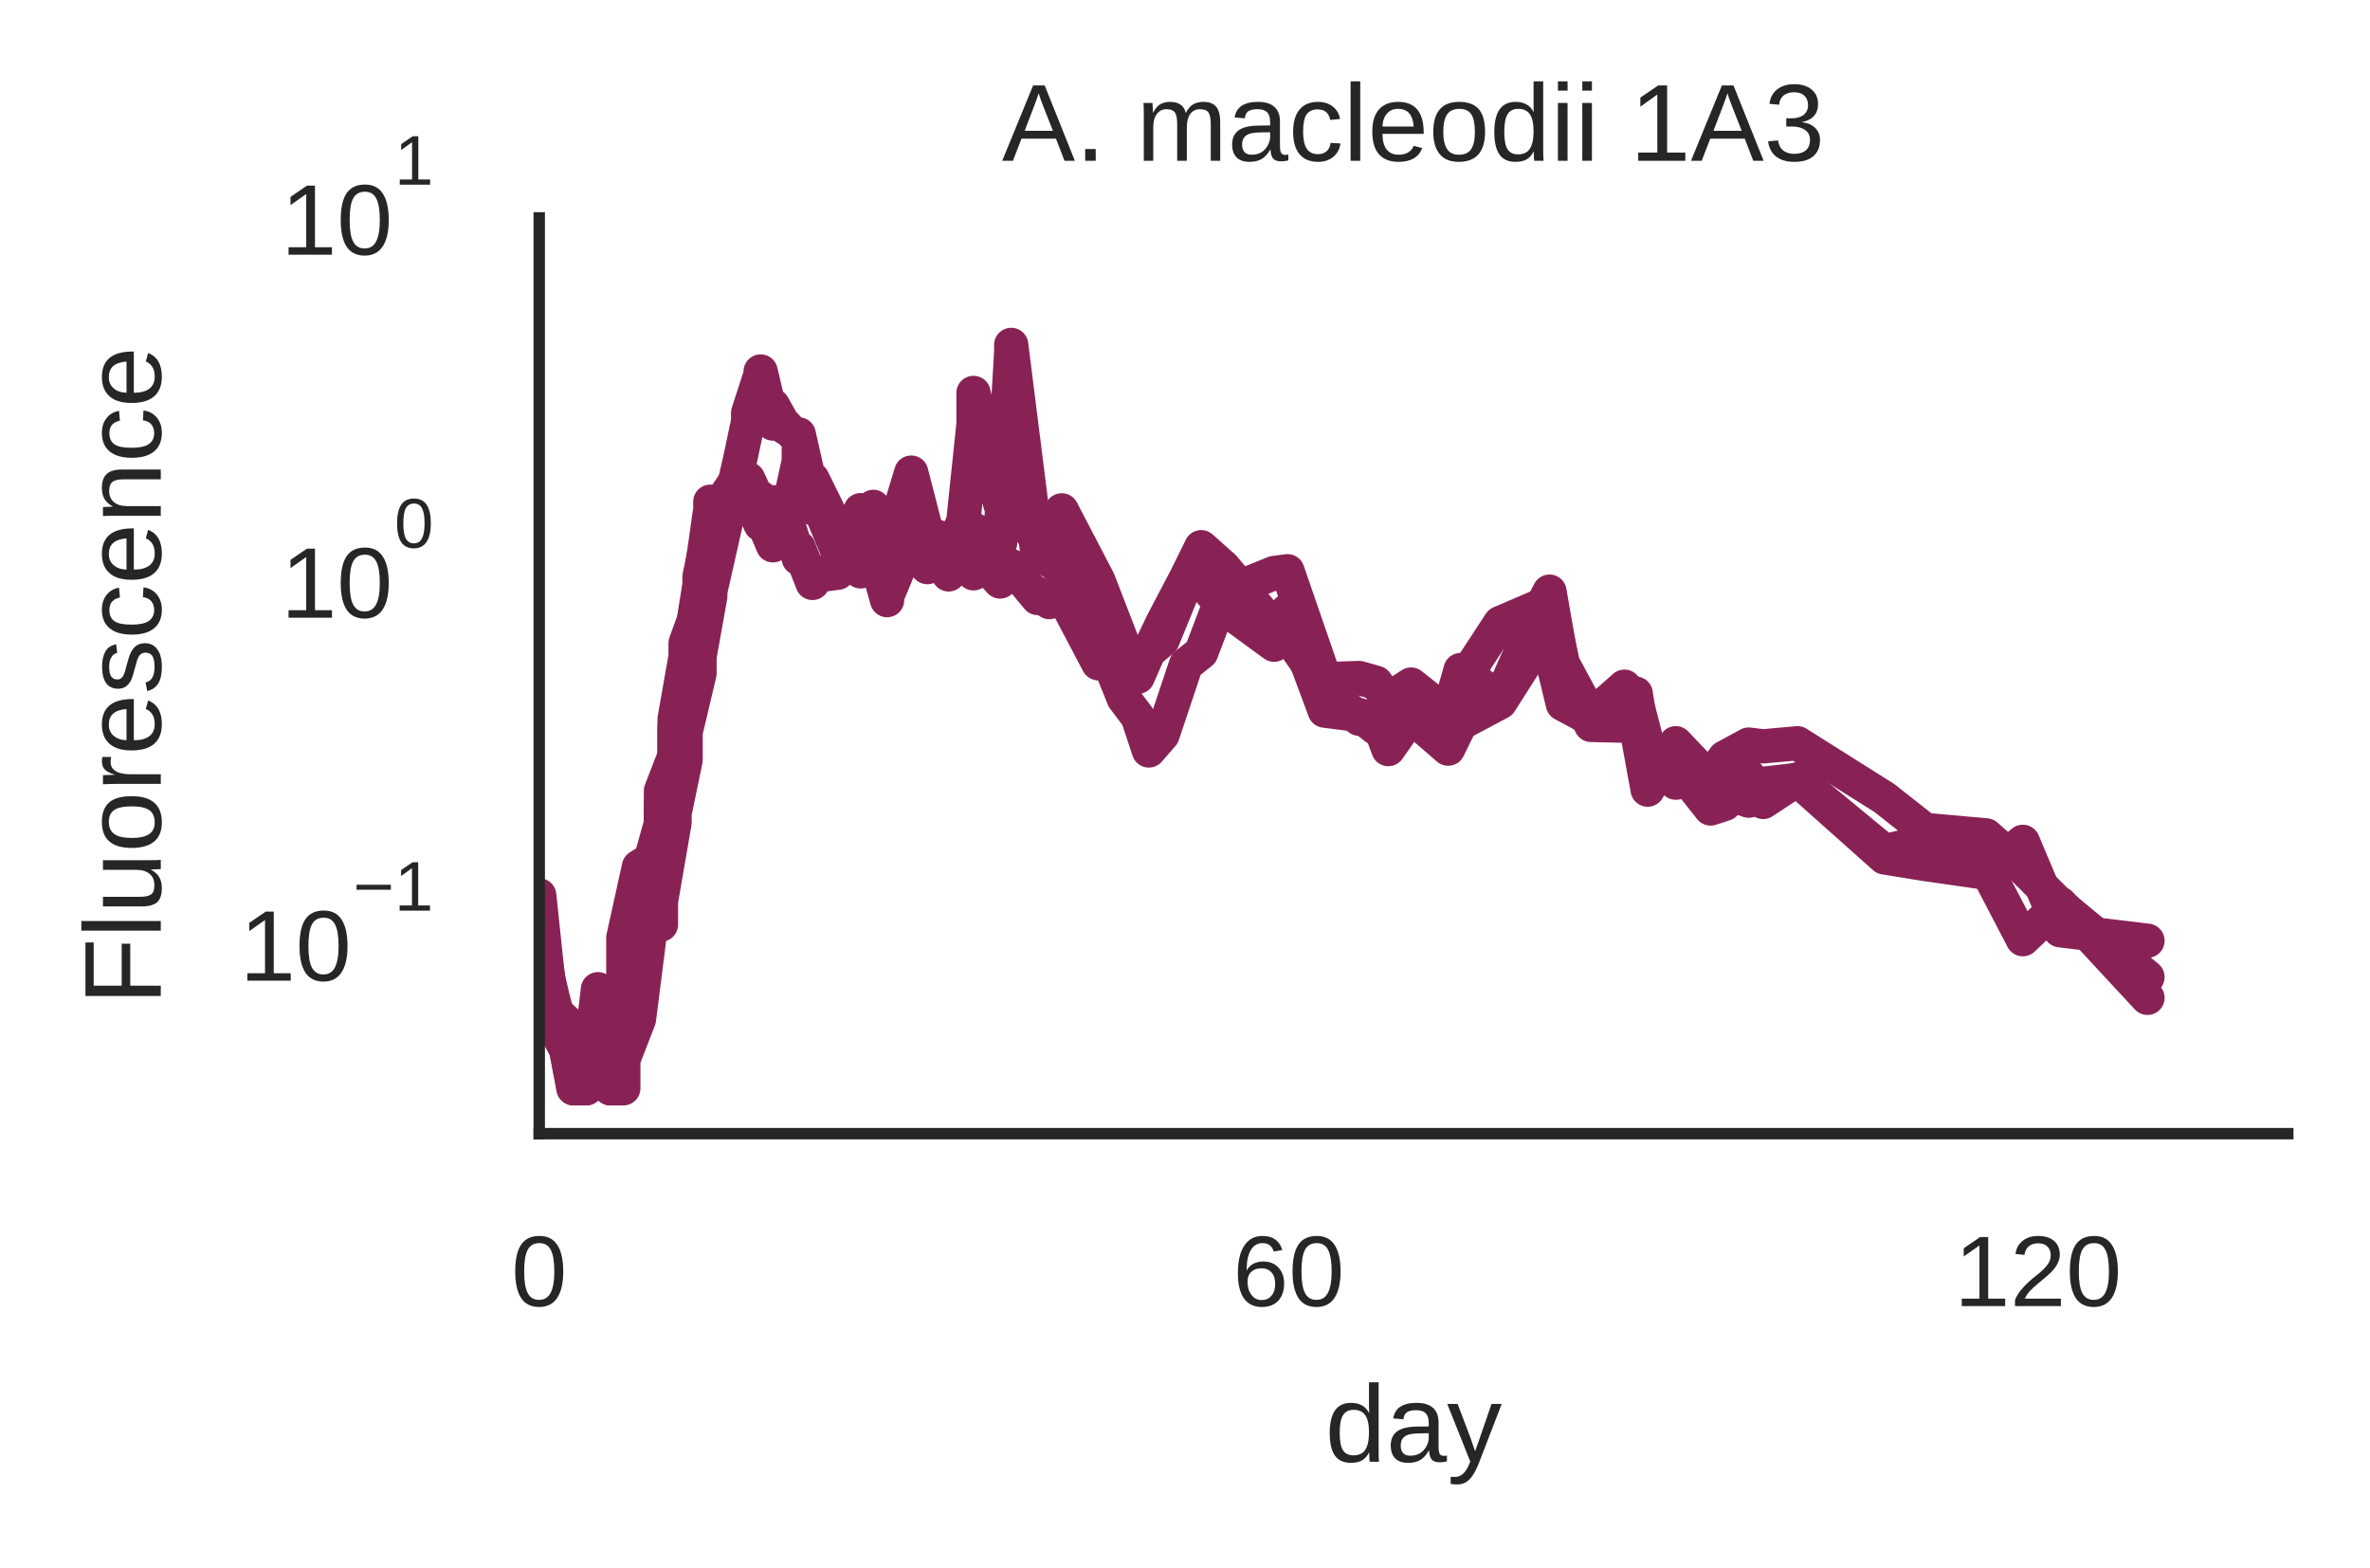
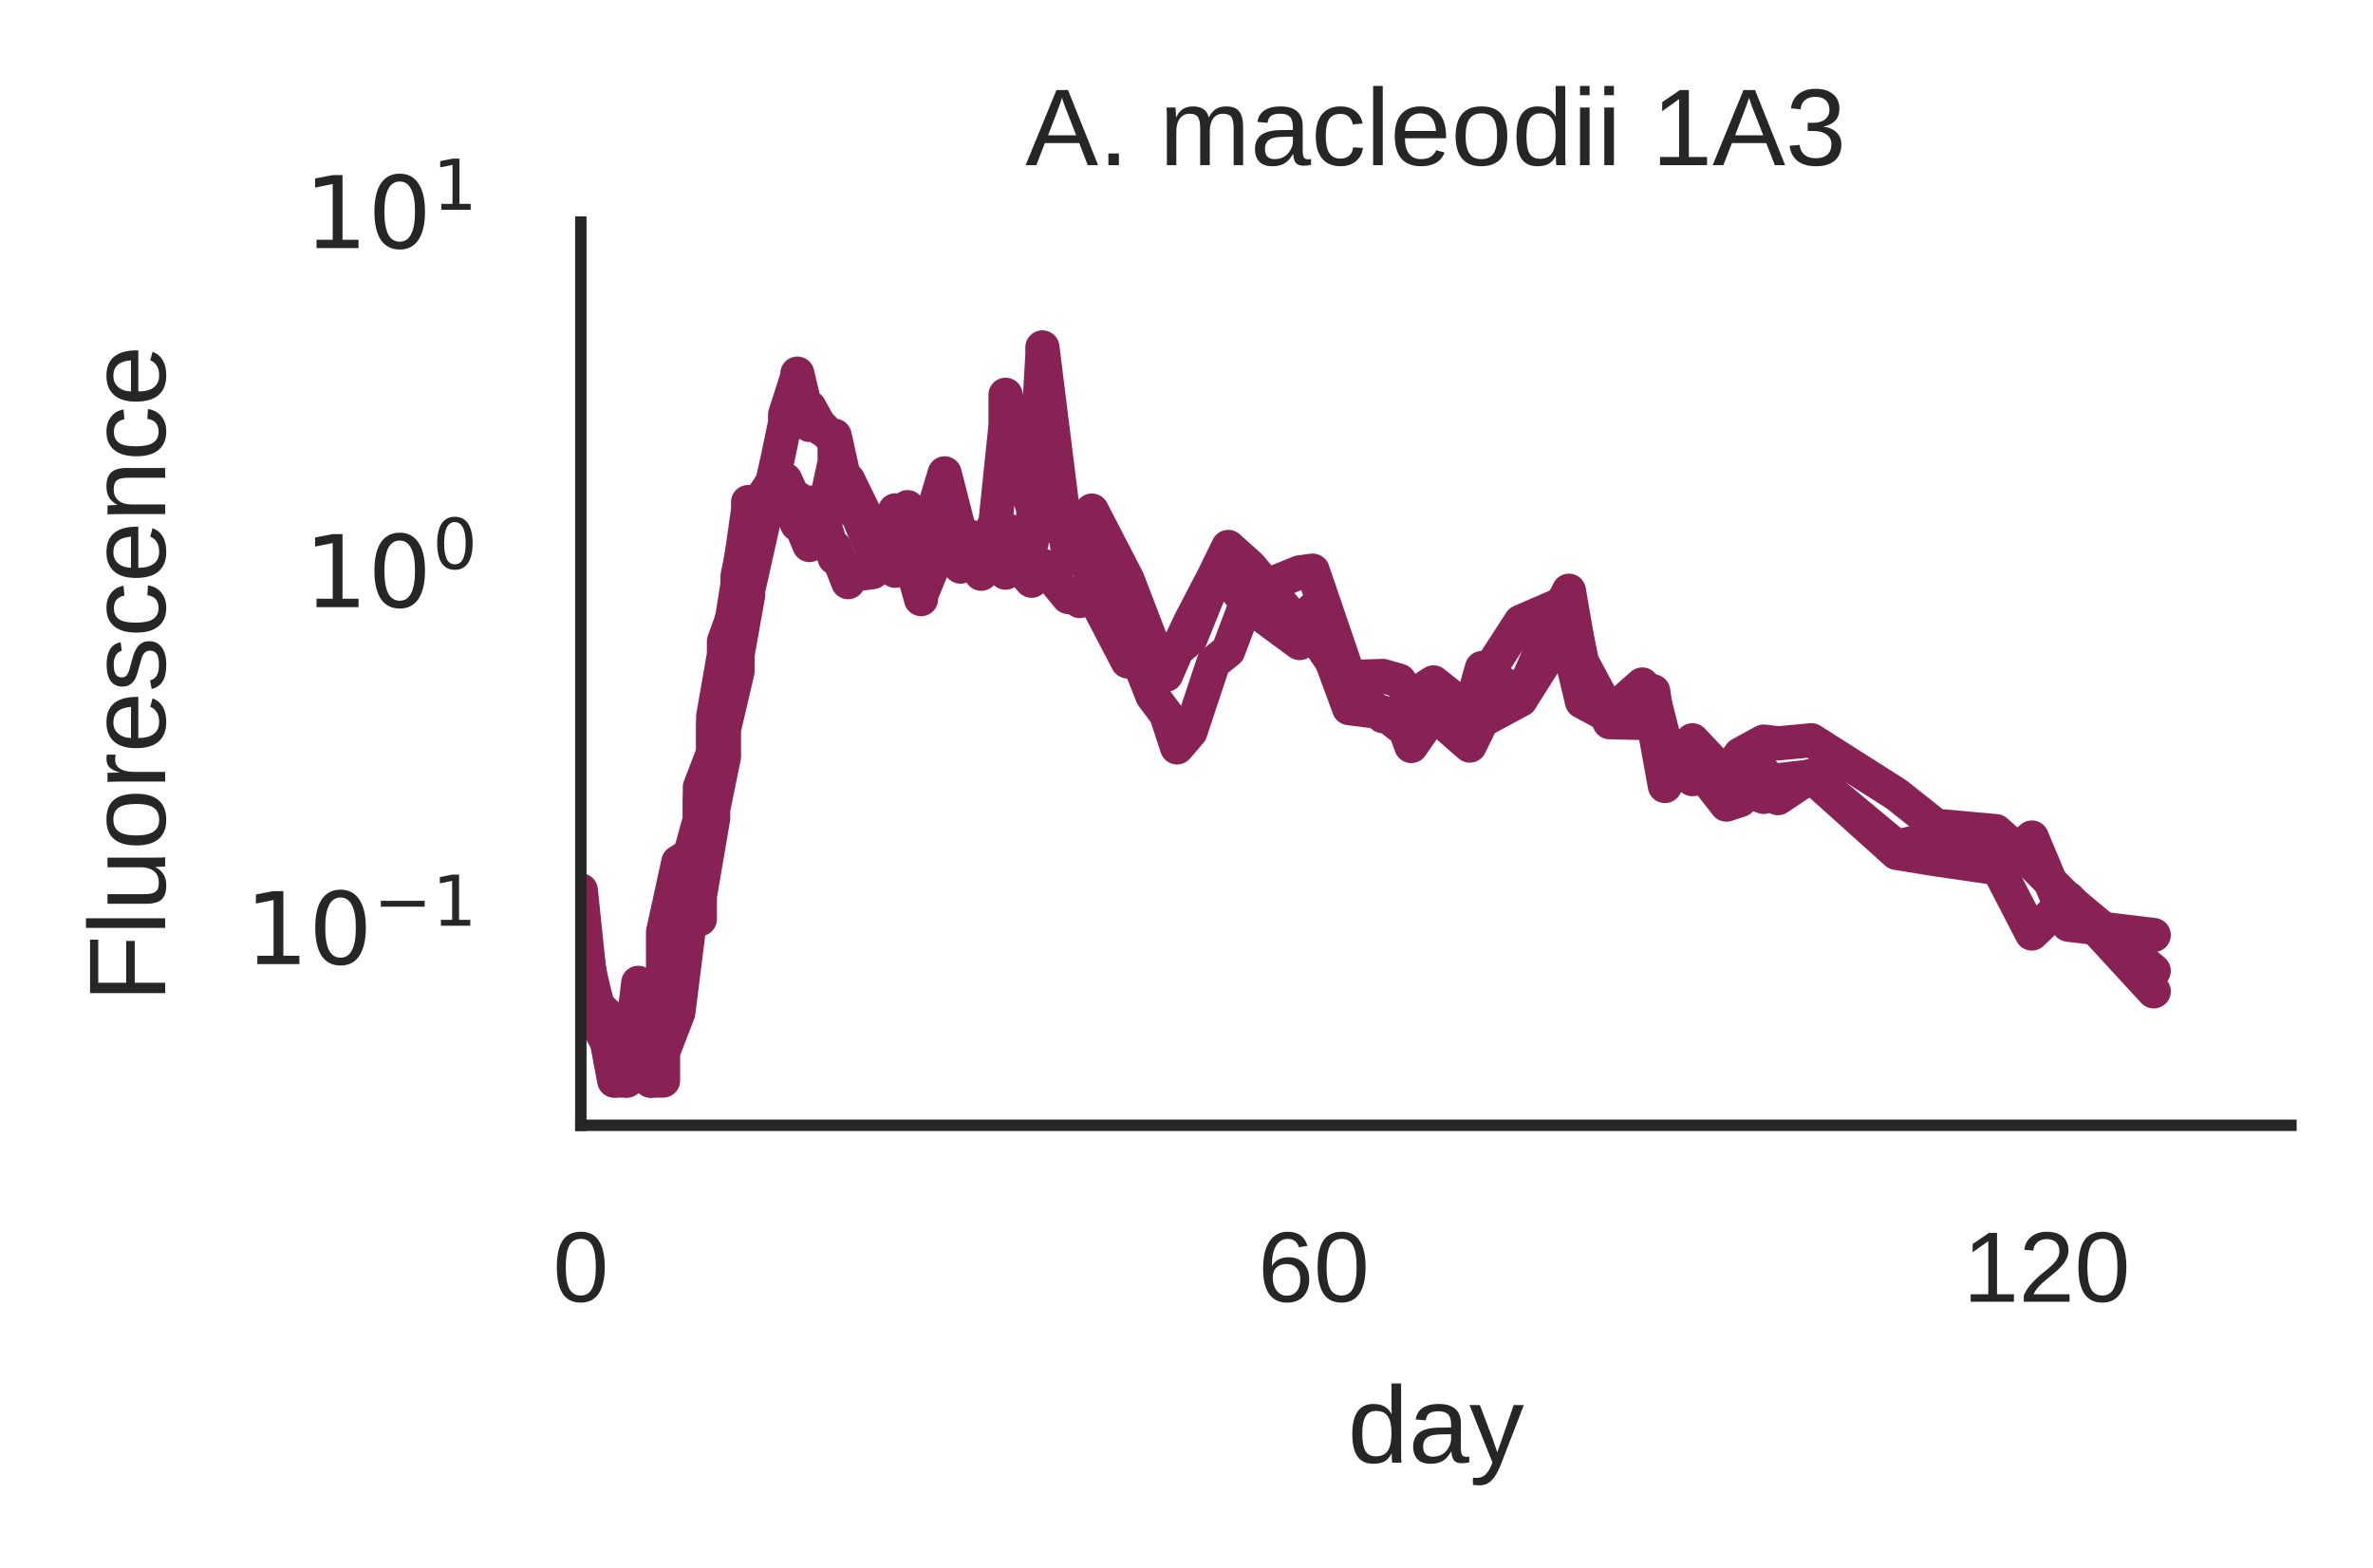
- <svg xmlns="http://www.w3.org/2000/svg" width="207.461pt" height="137.175pt" viewBox="0 0 207.461 137.175" version="1.1">
+ <svg xmlns="http://www.w3.org/2000/svg" width="208.248pt" height="137.566pt" viewBox="0 0 208.248 137.566" version="1.1">
  <defs>
    <style type="text/css">*{stroke-linejoin: round; stroke-linecap: butt}</style>
  </defs>
  <g id="figure_1">
    <g id="patch_1">
-       <path d="M 0 137.175  L 207.461 137.175  L 207.461 0  L 0 0  L 0 137.175  z " style="fill: none" />
+       <path d="M -0 137.566  L 208.248 137.566  L 208.248 0  L -0 0  L -0 137.566  z " style="fill: none" />
    </g>
    <g id="axes_1">
      <g id="patch_2">
-         <path d="M 47.203 99.236  L 200.261 99.236  L 200.261 19.072  L 47.203 19.072  L 47.203 99.236  z " style="fill: none" />
+         <path d="M 50.971 98.758  L 201.048 98.758  L 201.048 19.494  L 50.971 19.494  L 50.971 98.758  z " style="fill: none" />
      </g>
      <g id="matplotlib.axis_1">
        <g id="xtick_1">
          <g id="text_1">
-             <text style="fill: #262626; font: 8.8px 'Arial', 'DejaVu Sans', 'Liberation Sans', 'Bitstream Vera Sans', sans-serif; text-anchor: middle" x="47.203" y="114.334" transform="rotate(-0 47.2035 114.3344)">0</text>
+             <text style="fill: #262626; font: 8.8px 'Arial', 'DejaVu Sans', 'Liberation Sans', 'Bitstream Vera Sans', sans-serif; text-anchor: middle" x="50.971" y="114.245" transform="rotate(-0 50.971 114.2451)">0</text>
          </g>
        </g>
        <g id="xtick_2">
          <g id="text_2">
-             <text style="fill: #262626; font: 8.8px 'Arial', 'DejaVu Sans', 'Liberation Sans', 'Bitstream Vera Sans', sans-serif; text-anchor: middle" x="112.8" y="114.334" transform="rotate(-0 112.7997 114.3344)">60</text>
+             <text style="fill: #262626; font: 8.8px 'Arial', 'DejaVu Sans', 'Liberation Sans', 'Bitstream Vera Sans', sans-serif; text-anchor: middle" x="115.29" y="114.245" transform="rotate(-0 115.2895 114.2451)">60</text>
          </g>
        </g>
        <g id="xtick_3">
          <g id="text_3">
-             <text style="fill: #262626; font: 8.8px 'Arial', 'DejaVu Sans', 'Liberation Sans', 'Bitstream Vera Sans', sans-serif; text-anchor: middle" x="178.396" y="114.334" transform="rotate(-0 178.3959 114.3344)">120</text>
+             <text style="fill: #262626; font: 8.8px 'Arial', 'DejaVu Sans', 'Liberation Sans', 'Bitstream Vera Sans', sans-serif; text-anchor: middle" x="179.608" y="114.245" transform="rotate(-0 179.608 114.2451)">120</text>
          </g>
        </g>
        <g id="text_4">
-           <text style="fill: #262626; font: 9.6px 'Arial', 'DejaVu Sans', 'Liberation Sans', 'Bitstream Vera Sans', sans-serif; text-anchor: middle" x="123.732" y="127.955" transform="rotate(-0 123.7324 127.9549)">day</text>
+           <text style="fill: #262626; font: 9.6px 'Arial', 'DejaVu Sans', 'Liberation Sans', 'Bitstream Vera Sans', sans-serif; text-anchor: middle" x="126.009" y="128.37" transform="rotate(-0 126.0092 128.3698)">day</text>
        </g>
      </g>
      <g id="matplotlib.axis_2">
        <g id="ytick_1">
          <g id="text_5">
-             <g style="fill: #262626" transform="translate(20.9795 86.28413)">
+             <g style="fill: #262626" transform="translate(21.491 84.7589)">
              <text>
-                 <tspan style="font: 8.8px 'Arial'" x="0 4.892" y="-0.437">10</tspan>
-                 <tspan style="font: 6.16px 'Arial'" x="9.938 13.534" y="-6.57">−1</tspan>
+                 <tspan style="font: 8.8px 'DejaVu Sans'" x="0 5.597" y="-0.147">10</tspan>
+                 <tspan style="font: 6.16px 'DejaVu Sans'" x="11.278 16.437" y="-3.516">−1</tspan>
              </text>
            </g>
          </g>
        </g>
        <g id="ytick_2">
          <g id="text_6">
-             <g style="fill: #262626" transform="translate(24.5875 54.50931)">
+             <g style="fill: #262626" transform="translate(26.683 53.34083)">
              <text>
-                 <tspan style="font: 8.8px 'Arial'" x="0 4.892" y="-0.437">10</tspan>
-                 <tspan style="font: 6.16px 'Arial'" x="9.938" y="-6.57">0</tspan>
+                 <tspan style="font: 8.8px 'DejaVu Sans'" x="0 5.597" y="-0.059">10</tspan>
+                 <tspan style="font: 6.16px 'DejaVu Sans'" x="11.278" y="-3.428">0</tspan>
              </text>
            </g>
          </g>
        </g>
        <g id="ytick_3">
          <g id="text_7">
-             <g style="fill: #262626" transform="translate(24.5875 22.7345)">
+             <g style="fill: #262626" transform="translate(26.683 21.92275)">
              <text>
-                 <tspan style="font: 8.8px 'Arial'" x="0 4.892" y="-0.437">10</tspan>
-                 <tspan style="font: 6.16px 'Arial'" x="9.938" y="-6.57">1</tspan>
+                 <tspan style="font: 8.8px 'DejaVu Sans'" x="0 5.597" y="-0.147">10</tspan>
+                 <tspan style="font: 6.16px 'DejaVu Sans'" x="11.278" y="-3.516">1</tspan>
              </text>
            </g>
          </g>
        </g>
        <g id="ytick_4" />
        <g id="ytick_5" />
        <g id="ytick_6" />
        <g id="ytick_7" />
        <g id="ytick_8" />
        <g id="ytick_9" />
        <g id="ytick_10" />
        <g id="ytick_11" />
        <g id="ytick_12" />
        <g id="ytick_13" />
        <g id="ytick_14" />
        <g id="ytick_15" />
        <g id="ytick_16" />
        <g id="ytick_17" />
        <g id="ytick_18" />
        <g id="ytick_19" />
        <g id="ytick_20" />
        <g id="ytick_21" />
        <g id="ytick_22" />
        <g id="ytick_23" />
        <g id="ytick_24" />
        <g id="ytick_25" />
        <g id="ytick_26" />
        <g id="text_8">
-           <text style="fill: #262626; font: 9.6px 'Arial', 'DejaVu Sans', 'Liberation Sans', 'Bitstream Vera Sans', sans-serif; text-anchor: middle" x="14.072" y="59.154" transform="rotate(-90 14.0715 59.1535)">Fluorescence</text>
+           <text style="fill: #262626; font: 9.6px 'Arial', 'DejaVu Sans', 'Liberation Sans', 'Bitstream Vera Sans', sans-serif; text-anchor: middle" x="14.495" y="59.127" transform="rotate(-90 14.4945 59.1265)">Fluorescence</text>
        </g>
      </g>
      <g id="line2d_1">
-         <path d="M 47.203 78.378  L 48.386 89.67  L 49.57 91.913  L 50.207 95.266  L 51.308 91.382  L 52.343 94.592  L 53.457 95.266  L 54.563 90.378  L 54.563 89.442  L 54.563 89.218  L 55.932 82.213  L 56.981 76.049  L 57.858 74.207  L 57.858 70.655  L 57.858 70.312  L 59.049 67.553  L 59.049 66.57  L 59.049 63.664  L 60.014 60.439  L 60.014 58.971  L 60.014 58.774  L 61.231 51.21  L 61.231 50.943  L 61.231 50.492  L 62.177 45.872  L 62.177 45.662  L 62.177 45.371  L 64.85 41.434  L 65.491 43.148  L 65.491 41.982  L 65.491 41.931  L 66.584 44.274  L 66.584 44.274  L 66.584 43.564  L 67.661 45.114  L 67.661 44.879  L 67.661 43.961  L 68.753 46.174  L 68.753 45.901  L 68.753 45.728  L 69.92 40.386  L 69.92 39.534  L 69.92 39.364  L 71.125 44.482  L 71.125 43.671  L 71.125 42.983  L 73.331 48.273  L 73.331 48.25  L 73.331 47.483  L 75.338 46.076  L 75.338 45.068  L 75.338 44.657  L 76.445 45.891  L 76.445 44.987  L 76.445 44.369  L 77.654 47.311  L 77.654 47.141  L 77.654 45.767  L 79.765 45.059  L 81.178 46.613  L 81.989 48.023  L 81.989 47.375  L 81.989 46.963  L 83.04 48.906  L 83.04 48.035  L 83.04 47.624  L 84.086 46.563  L 84.086 46.223  L 84.086 46.183  L 85.217 47.015  L 85.217 46.482  L 85.217 46.342  L 87.548 47.526  L 88.517 30.805  L 88.517 30.539  L 88.517 30.192  L 90.834 48.621  L 90.834 47.811  L 90.834 47.8  L 91.857 49.014  L 92.94 49.81  L 96.137 55.573  L 98.362 61.119  L 99.592 62.752  L 100.566 65.693  L 101.766 64.308  L 103.817 58.174  L 105.149 57.113  L 107.108 51.952  L 111.529 50.16  L 112.703 50.003  L 115.962 59.452  L 118.978 59.349  L 120.445 59.765  L 121.528 61.207  L 123.516 59.923  L 126.766 62.493  L 127.853 58.652  L 131.319 61.178  L 134.441 54.169  L 135.637 51.789  L 136.806 58.531  L 139.277 63.456  L 142.2 63.525  L 143.187 63.422  L 144.23 69.121  L 146.691 65.06  L 149.739 68.266  L 150.974 69.33  L 153.07 70.087  L 154.342 68.611  L 157.341 68.266  L 164.965 75.057  L 168.495 75.627  L 173.854 76.396  L 177.072 73.691  L 180.339 81.432  L 187.981 82.348  " clip-path="url(#p083f6af339)" style="fill: none; stroke: #882255; stroke-width: 3; stroke-linecap: round" />
+         <path d="M 50.971 78.135  L 52.131 89.301  L 53.291 91.518  L 53.916 94.833  L 54.995 90.993  L 56.011 94.167  L 57.103 94.833  L 58.187 90.001  L 58.187 89.075  L 58.187 88.853  L 59.53 81.927  L 60.558 75.833  L 61.418 74.011  L 61.418 70.499  L 61.418 70.16  L 62.586 67.432  L 62.586 66.46  L 62.586 63.587  L 63.532 60.398  L 63.532 58.946  L 63.532 58.751  L 64.725 51.272  L 64.725 51.008  L 64.725 50.562  L 65.653 45.994  L 65.653 45.786  L 65.653 45.499  L 68.274 41.606  L 68.902 43.3  L 68.902 42.147  L 68.902 42.097  L 69.974 44.415  L 69.974 44.415  L 69.974 43.713  L 71.03 45.244  L 71.03 45.012  L 71.03 44.104  L 72.101 46.292  L 72.101 46.023  L 72.101 45.852  L 73.245 40.57  L 73.245 39.727  L 73.245 39.56  L 74.426 44.619  L 74.426 43.818  L 74.426 43.137  L 76.59 48.368  L 76.59 48.345  L 76.59 47.587  L 78.558 46.195  L 78.558 45.199  L 78.558 44.793  L 79.643 46.013  L 79.643 45.119  L 79.643 44.508  L 80.828 47.417  L 80.828 47.249  L 80.828 45.89  L 82.899 45.19  L 84.284 46.727  L 85.079 48.121  L 85.079 47.48  L 85.079 47.073  L 86.109 48.994  L 86.109 48.132  L 86.109 47.727  L 87.135 46.677  L 87.135 46.341  L 87.135 46.302  L 88.244 47.124  L 88.244 46.597  L 88.244 46.459  L 90.53 47.63  L 91.48 31.096  L 91.48 30.834  L 91.48 30.49  L 93.752 48.712  L 93.752 47.912  L 93.752 47.901  L 94.755 49.101  L 95.817 49.888  L 98.952 55.586  L 101.133 61.07  L 102.339 62.685  L 103.295 65.593  L 104.471 64.223  L 106.482 58.158  L 107.788 57.109  L 109.709 52.006  L 114.043 50.234  L 115.195 50.079  L 118.39 59.422  L 121.348 59.32  L 122.786 59.731  L 123.848 61.157  L 125.797 59.888  L 128.984 62.428  L 130.049 58.63  L 133.448 61.128  L 136.509 54.198  L 137.682 51.844  L 138.828 58.511  L 141.251 63.381  L 144.117 63.449  L 145.084 63.347  L 146.107 68.982  L 148.521 64.967  L 151.509 68.136  L 152.72 69.188  L 154.775 69.938  L 156.022 68.478  L 158.964 68.136  L 166.438 74.852  L 169.9 75.415  L 175.155 76.176  L 178.31 73.501  L 181.514 81.155  L 189.006 82.06  " clip-path="url(#pafcf7b93fe)" style="fill: none; stroke: #882255; stroke-width: 3; stroke-linecap: round" />
      </g>
      <g id="line2d_2">
-         <path d="M 47.203 82.348  L 48.386 87.347  L 49.57 91.913  L 50.207 95.266  L 51.308 95.266  L 52.343 86.591  L 53.457 95.266  L 54.563 95.266  L 54.563 95.266  L 54.563 92.75  L 55.932 89.218  L 56.981 80.935  L 57.858 80.935  L 57.858 80.337  L 57.858 78.895  L 59.049 71.994  L 59.049 71.369  L 59.049 71.187  L 60.014 66.527  L 60.014 65.255  L 60.014 64.09  L 61.231 58.947  L 61.231 57.69  L 61.231 57.465  L 62.177 52.193  L 62.177 52.163  L 62.177 51.759  L 64.85 39.922  L 65.491 36.882  L 65.491 36.374  L 65.491 36.135  L 66.584 32.766  L 66.584 32.64  L 66.584 32.519  L 67.661 37.074  L 67.661 35.894  L 67.661 35.503  L 68.753 37.45  L 68.753 37.33  L 68.753 37.248  L 69.92 38.498  L 69.92 38.307  L 69.92 38.026  L 71.125 43.362  L 71.125 42.53  L 71.125 41.945  L 73.331 46.422  L 73.331 46.027  L 73.331 45.558  L 75.338 46.085  L 75.338 45.824  L 75.338 45.7  L 76.445 46.695  L 76.445 46.422  L 76.445 46.243  L 77.654 48.93  L 77.654 48.342  L 77.654 48.342  L 79.765 41.371  L 81.178 46.849  L 81.989 49.307  L 81.989 47.613  L 81.989 47.268  L 83.04 49.913  L 83.04 49.733  L 83.04 49.295  L 84.086 48.307  L 84.086 47.978  L 84.086 47.922  L 85.217 37.13  L 85.217 34.492  L 85.217 34.396  L 87.548 44.079  L 88.517 45.187  L 88.517 44.897  L 88.517 44.172  L 90.834 47.322  L 90.834 47.12  L 90.834 46.746  L 91.857 47.343  L 92.94 44.674  L 96.137 50.805  L 98.362 56.559  L 99.592 57.713  L 100.566 57.026  L 101.766 54.507  L 103.817 50.6  L 105.149 47.9  L 107.108 49.644  L 111.529 54.909  L 112.703 55.573  L 115.962 60.274  L 118.978 62.916  L 120.445 62.622  L 121.528 65.572  L 123.516 62.719  L 126.766 65.532  L 127.853 63.319  L 131.319 61.472  L 134.441 56.559  L 135.637 56.77  L 136.806 61.622  L 139.277 62.95  L 142.2 62.525  L 143.187 60.718  L 144.23 67.929  L 146.691 66.919  L 149.739 70.772  L 150.974 70.369  L 153.07 67.929  L 154.342 70.199  L 157.341 68.217  L 164.965 74.51  L 168.495 73.691  L 173.854 76.049  L 177.072 82.213  L 180.339 79.107  L 187.981 87.347  " clip-path="url(#p083f6af339)" style="fill: none; stroke: #882255; stroke-width: 3; stroke-linecap: round" />
+         <path d="M 50.971 82.06  L 52.131 87.004  L 53.291 91.518  L 53.916 94.833  L 54.995 94.833  L 56.011 86.256  L 57.103 94.833  L 58.187 94.833  L 58.187 94.833  L 58.187 92.345  L 59.53 88.853  L 60.558 80.663  L 61.418 80.663  L 61.418 80.072  L 61.418 78.646  L 62.586 71.823  L 62.586 71.205  L 62.586 71.025  L 63.532 66.417  L 63.532 65.159  L 63.532 64.008  L 64.725 58.922  L 64.725 57.679  L 64.725 57.457  L 65.653 52.244  L 65.653 52.214  L 65.653 51.815  L 68.274 40.111  L 68.902 37.105  L 68.902 36.603  L 68.902 36.366  L 69.974 33.035  L 69.974 32.91  L 69.974 32.791  L 71.03 37.294  L 71.03 36.129  L 71.03 35.742  L 72.101 37.667  L 72.101 37.548  L 72.101 37.466  L 73.245 38.702  L 73.245 38.514  L 73.245 38.237  L 74.426 43.513  L 74.426 42.689  L 74.426 42.112  L 76.59 46.538  L 76.59 46.147  L 76.59 45.684  L 78.558 46.205  L 78.558 45.947  L 78.558 45.824  L 79.643 46.808  L 79.643 46.538  L 79.643 46.361  L 80.828 49.017  L 80.828 48.436  L 80.828 48.436  L 82.899 41.544  L 84.284 46.96  L 85.079 49.391  L 85.079 47.716  L 85.079 47.375  L 86.109 49.989  L 86.109 49.812  L 86.109 49.378  L 87.135 48.402  L 87.135 48.077  L 87.135 48.022  L 88.244 37.35  L 88.244 34.742  L 88.244 34.647  L 90.53 44.221  L 91.48 45.317  L 91.48 45.03  L 91.48 44.313  L 93.752 47.427  L 93.752 47.228  L 93.752 46.858  L 94.755 47.449  L 95.817 44.81  L 98.952 50.872  L 101.133 56.562  L 102.339 57.702  L 103.295 57.023  L 104.471 54.532  L 106.482 50.669  L 107.788 47.999  L 109.709 49.724  L 114.043 54.929  L 115.195 55.586  L 118.39 60.235  L 121.348 62.847  L 122.786 62.556  L 123.848 65.473  L 125.797 62.652  L 128.984 65.433  L 130.049 63.246  L 133.448 61.419  L 136.509 56.562  L 137.682 56.77  L 138.828 61.568  L 141.251 62.88  L 144.117 62.46  L 145.084 60.674  L 146.107 67.803  L 148.521 66.805  L 151.509 70.614  L 152.72 70.216  L 154.775 67.803  L 156.022 70.048  L 158.964 68.088  L 166.438 74.31  L 169.9 73.501  L 175.155 75.833  L 178.31 81.927  L 181.514 78.856  L 189.006 87.004  " clip-path="url(#pafcf7b93fe)" style="fill: none; stroke: #882255; stroke-width: 3; stroke-linecap: round" />
      </g>
      <g id="line2d_3">
-         <path d="M 47.203 80.337  L 48.386 88.355  L 49.57 89.442  L 50.207 91.645  L 51.308 95.266  L 52.343 90.622  L 53.457 95.266  L 54.563 90.622  L 54.563 86.591  L 54.563 82.08  L 55.932 75.879  L 56.981 75.218  L 57.858 72.058  L 57.858 70.087  L 57.858 69.225  L 59.049 66.145  L 59.049 64.529  L 59.049 62.95  L 60.014 57.465  L 60.014 56.414  L 60.014 56.291  L 61.231 52.944  L 61.231 51.715  L 61.231 51.267  L 62.177 44.595  L 62.177 44.266  L 62.177 43.919  L 64.85 43.986  L 65.491 44.421  L 65.491 43.828  L 65.491 43.556  L 66.584 45.901  L 66.584 45.786  L 66.584 45.178  L 67.661 47.734  L 67.661 47.451  L 67.661 47.268  L 68.753 45.7  L 68.753 45.577  L 68.753 45.132  L 69.92 48.87  L 69.92 48.87  L 69.92 47.956  L 71.125 51.027  L 71.125 50.709  L 71.125 50.425  L 73.331 50.134  L 73.331 48.798  L 73.331 48.527  L 75.338 50.016  L 75.338 49.926  L 75.338 49.258  L 76.445 49.861  L 76.445 48.365  L 76.445 48.239  L 77.654 52.532  L 77.654 52.209  L 77.654 52.193  L 79.765 47.11  L 81.178 49.644  L 81.989 48.739  L 81.989 48.739  L 81.989 47.934  L 83.04 50.279  L 83.04 49.938  L 83.04 49.531  L 84.086 49.431  L 84.086 48.751  L 84.086 48.586  L 85.217 50.186  L 85.217 48.774  L 85.217 48.307  L 87.548 50.902  L 88.517 49.733  L 88.517 49.619  L 88.517 49.544  L 90.834 52.346  L 90.834 52.254  L 90.834 51.952  L 91.857 52.705  L 92.94 51.982  L 96.137 58.057  L 98.362 58.483  L 99.592 59.248  L 100.566 57.026  L 101.766 56.027  L 103.817 50.999  L 105.149 50.846  L 107.108 53.203  L 111.529 56.435  L 112.703 53.451  L 115.962 62.207  L 118.978 62.589  L 120.445 63.734  L 121.528 63.251  L 123.516 63.218  L 126.766 63.491  L 127.853 59.844  L 131.319 54.543  L 134.441 53.203  L 135.637 52.595  L 136.806 58.104  L 139.277 62.687  L 142.2 60.111  L 143.187 61.207  L 144.23 65.255  L 146.691 68.512  L 149.739 68.024  L 150.974 66.314  L 153.07 65.177  L 154.342 65.333  L 157.341 65.06  L 164.965 69.867  L 168.495 72.648  L 173.854 73.125  L 177.072 75.964  L 180.339 79.215  L 187.981 85.529  " clip-path="url(#p083f6af339)" style="fill: none; stroke: #882255; stroke-width: 3; stroke-linecap: round" />
+         <path d="M 50.971 80.072  L 52.131 88  L 53.291 89.075  L 53.916 91.253  L 54.995 94.833  L 56.011 90.242  L 57.103 94.833  L 58.187 90.242  L 58.187 86.256  L 58.187 81.796  L 59.53 75.664  L 60.558 75.01  L 61.418 71.886  L 61.418 69.938  L 61.418 69.085  L 62.586 66.04  L 62.586 64.442  L 62.586 62.88  L 63.532 57.457  L 63.532 56.418  L 63.532 56.296  L 64.725 52.986  L 64.725 51.771  L 64.725 51.328  L 65.653 44.732  L 65.653 44.406  L 65.653 44.063  L 68.274 44.129  L 68.902 44.559  L 68.902 43.973  L 68.902 43.704  L 69.974 46.023  L 69.974 45.909  L 69.974 45.308  L 71.03 47.835  L 71.03 47.555  L 71.03 47.375  L 72.101 45.824  L 72.101 45.702  L 72.101 45.262  L 73.245 48.958  L 73.245 48.958  L 73.245 48.055  L 74.426 51.091  L 74.426 50.777  L 74.426 50.496  L 76.59 50.208  L 76.59 48.887  L 76.59 48.62  L 78.558 50.092  L 78.558 50.002  L 78.558 49.342  L 79.643 49.938  L 79.643 48.459  L 79.643 48.334  L 80.828 52.58  L 80.828 52.26  L 80.828 52.244  L 82.899 47.218  L 84.284 49.724  L 85.079 48.829  L 85.079 48.829  L 85.079 48.033  L 86.109 50.351  L 86.109 50.015  L 86.109 49.612  L 87.135 49.513  L 87.135 48.84  L 87.135 48.677  L 88.244 50.26  L 88.244 48.864  L 88.244 48.402  L 90.53 50.967  L 91.48 49.812  L 91.48 49.699  L 91.48 49.625  L 93.752 52.396  L 93.752 52.305  L 93.752 52.006  L 94.755 52.75  L 95.817 52.035  L 98.952 58.043  L 101.133 58.463  L 102.339 59.22  L 103.295 57.023  L 104.471 56.035  L 106.482 51.064  L 107.788 50.913  L 109.709 53.243  L 114.043 56.438  L 115.195 53.488  L 118.39 62.146  L 121.348 62.524  L 122.786 63.656  L 123.848 63.178  L 125.797 63.145  L 128.984 63.415  L 130.049 59.809  L 133.448 54.568  L 136.509 53.243  L 137.682 52.641  L 138.828 58.089  L 141.251 62.62  L 144.117 60.073  L 145.084 61.157  L 146.107 65.159  L 148.521 68.38  L 151.509 67.897  L 152.72 66.206  L 154.775 65.082  L 156.022 65.237  L 158.964 64.967  L 166.438 69.719  L 169.9 72.47  L 175.155 72.941  L 178.31 75.748  L 181.514 78.962  L 189.006 85.206  " clip-path="url(#pafcf7b93fe)" style="fill: none; stroke: #882255; stroke-width: 3; stroke-linecap: round" />
      </g>
      <g id="patch_3">
-         <path d="M 47.203 99.236  L 47.203 19.072  " style="fill: none; stroke: #262626; stroke-linejoin: miter; stroke-linecap: square" />
+         <path d="M 50.971 98.758  L 50.971 19.494  " style="fill: none; stroke: #262626; stroke-linejoin: miter; stroke-linecap: square" />
      </g>
      <g id="patch_4">
-         <path d="M 47.203 99.236  L 200.261 99.236  " style="fill: none; stroke: #262626; stroke-linejoin: miter; stroke-linecap: square" />
+         <path d="M 50.971 98.758  L 201.048 98.758  " style="fill: none; stroke: #262626; stroke-linejoin: miter; stroke-linecap: square" />
      </g>
      <g id="text_9">
-         <text style="fill: #262626; font: 9.6px 'Arial', 'DejaVu Sans', 'Liberation Sans', 'Bitstream Vera Sans', sans-serif; text-anchor: middle" x="123.732" y="14.072" transform="rotate(-0 123.7324 14.0715)">A. macleodii 1A3</text>
+         <text style="fill: #262626; font: 9.6px 'Arial', 'DejaVu Sans', 'Liberation Sans', 'Bitstream Vera Sans', sans-serif; text-anchor: middle" x="126.009" y="14.495" transform="rotate(-0 126.0092 14.4945)">A. macleodii 1A3</text>
      </g>
    </g>
  </g>
  <defs>
-     <clipPath id="p083f6af339">
-       <rect x="47.203" y="19.072" width="153.058" height="80.164" />
+     <clipPath id="pafcf7b93fe">
+       <rect x="50.971" y="19.494" width="150.077" height="79.264" />
    </clipPath>
  </defs>
</svg>
